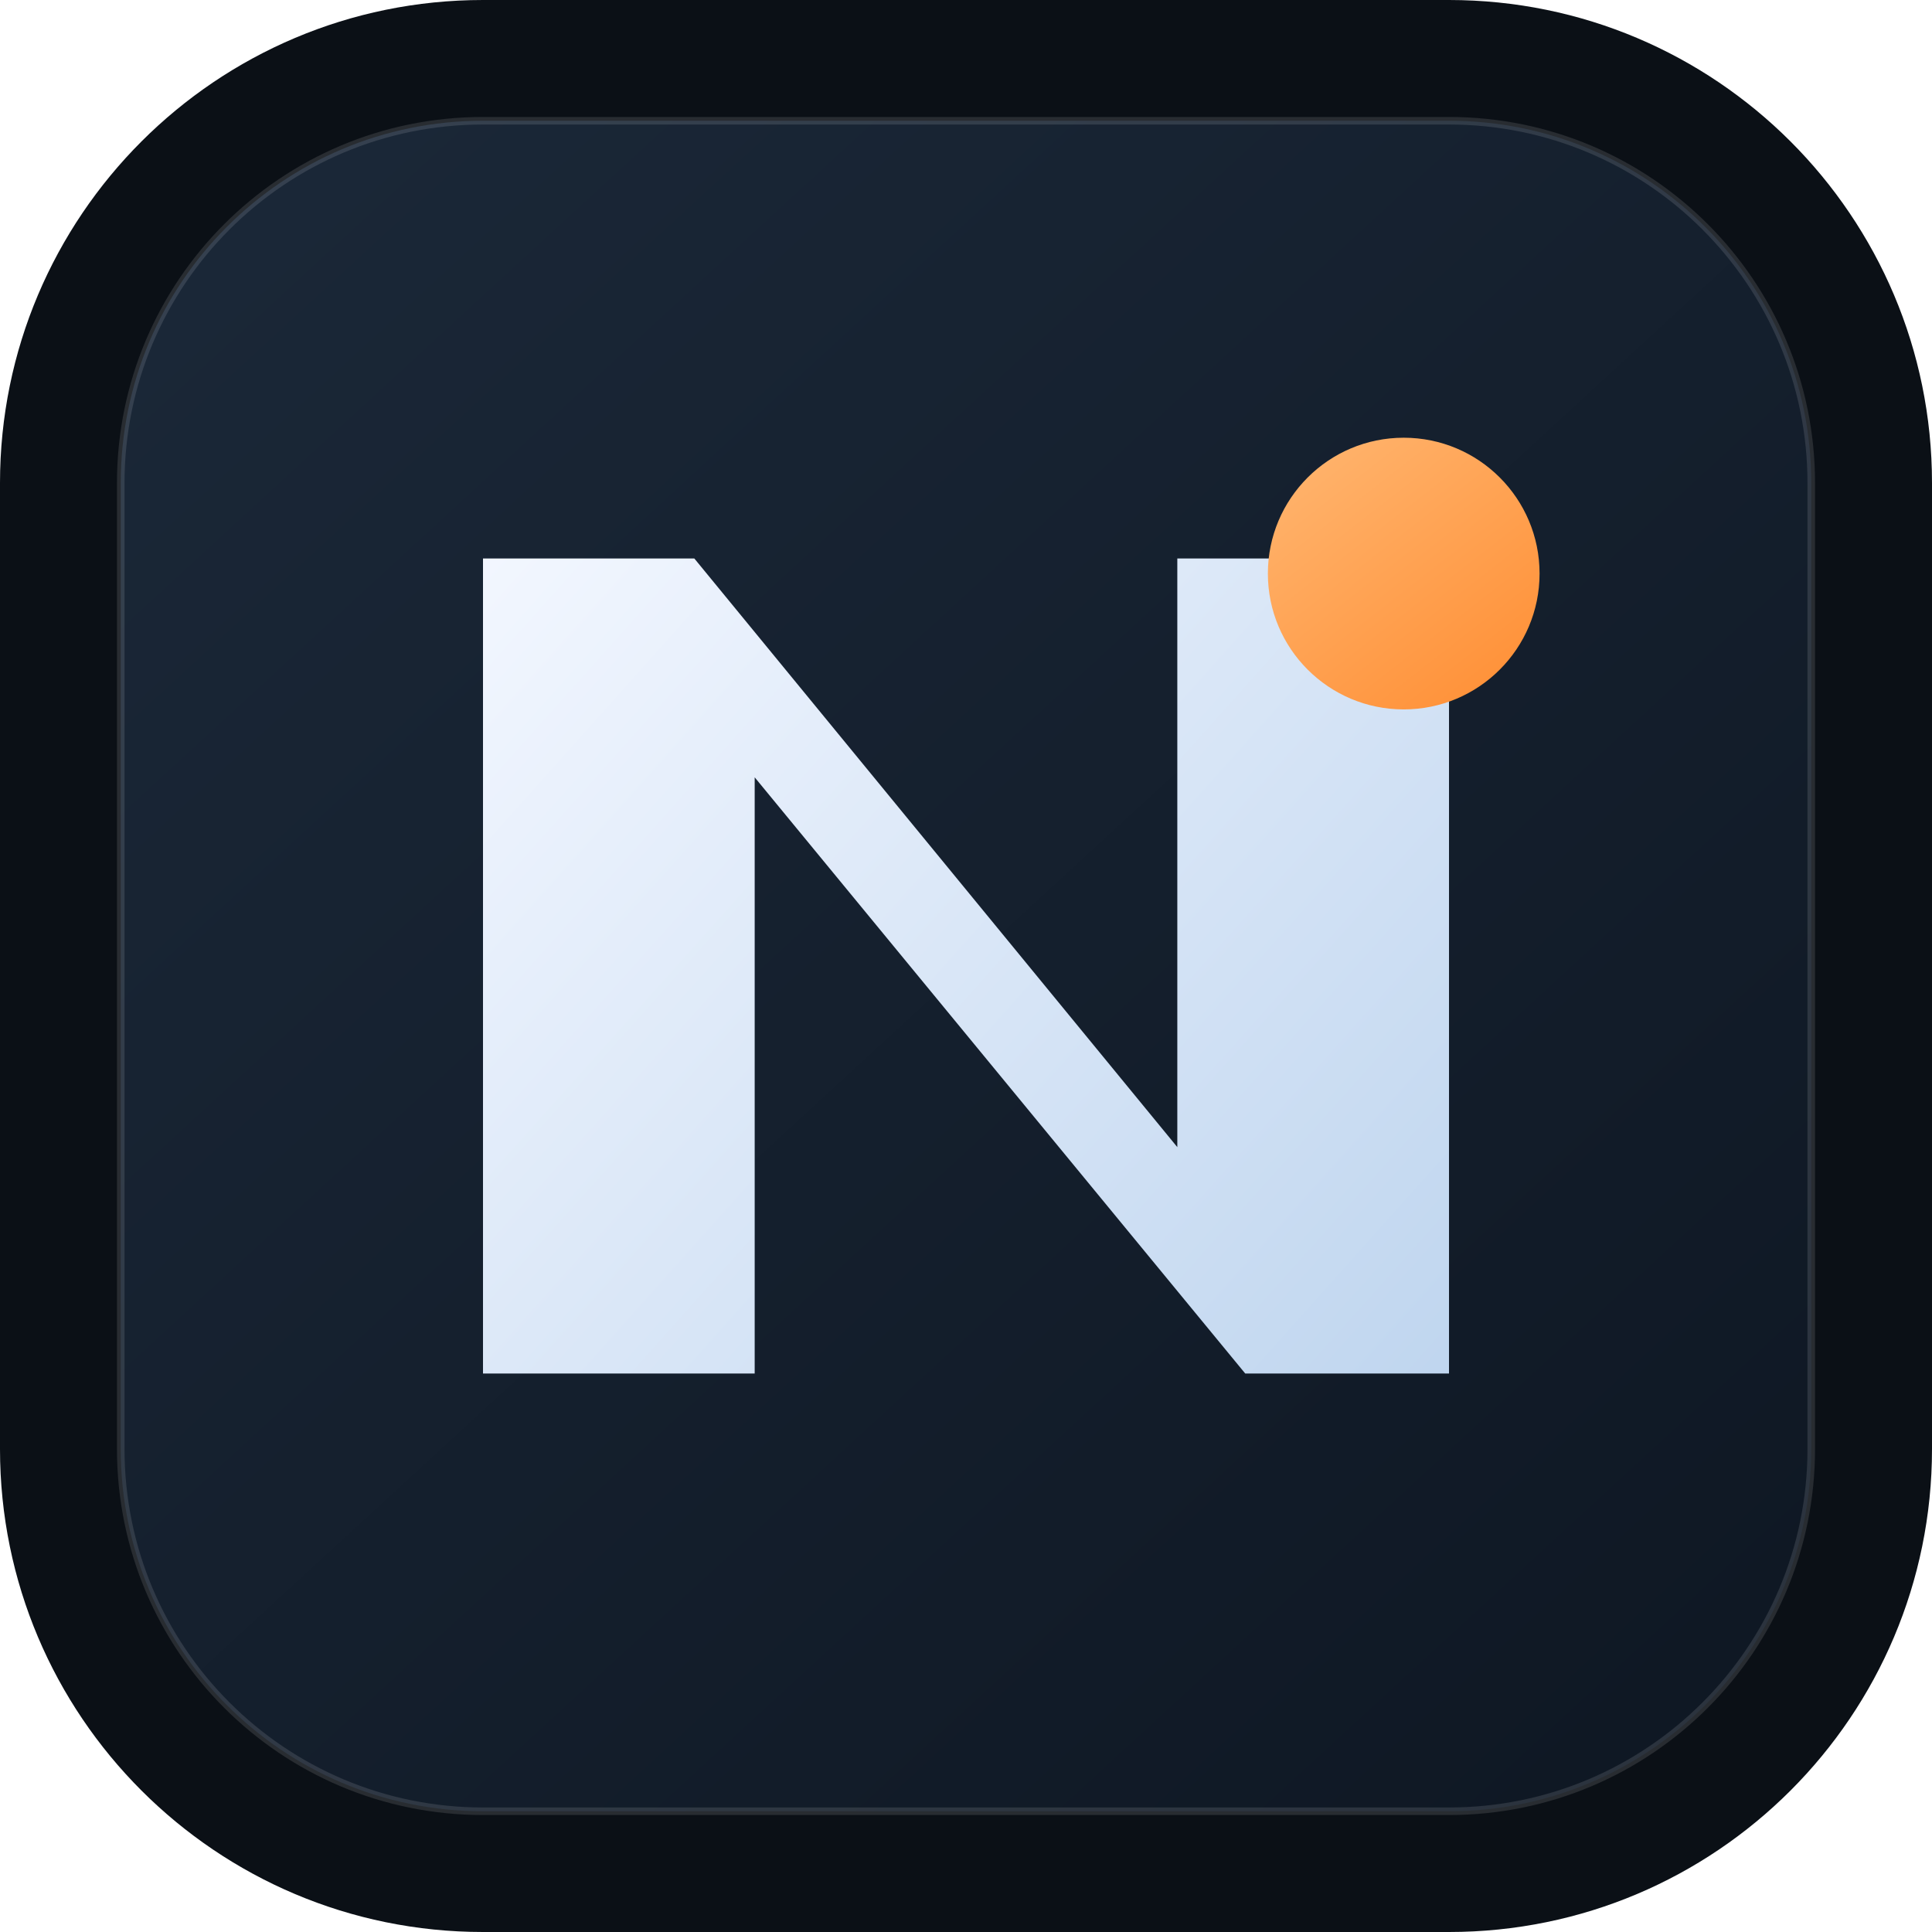
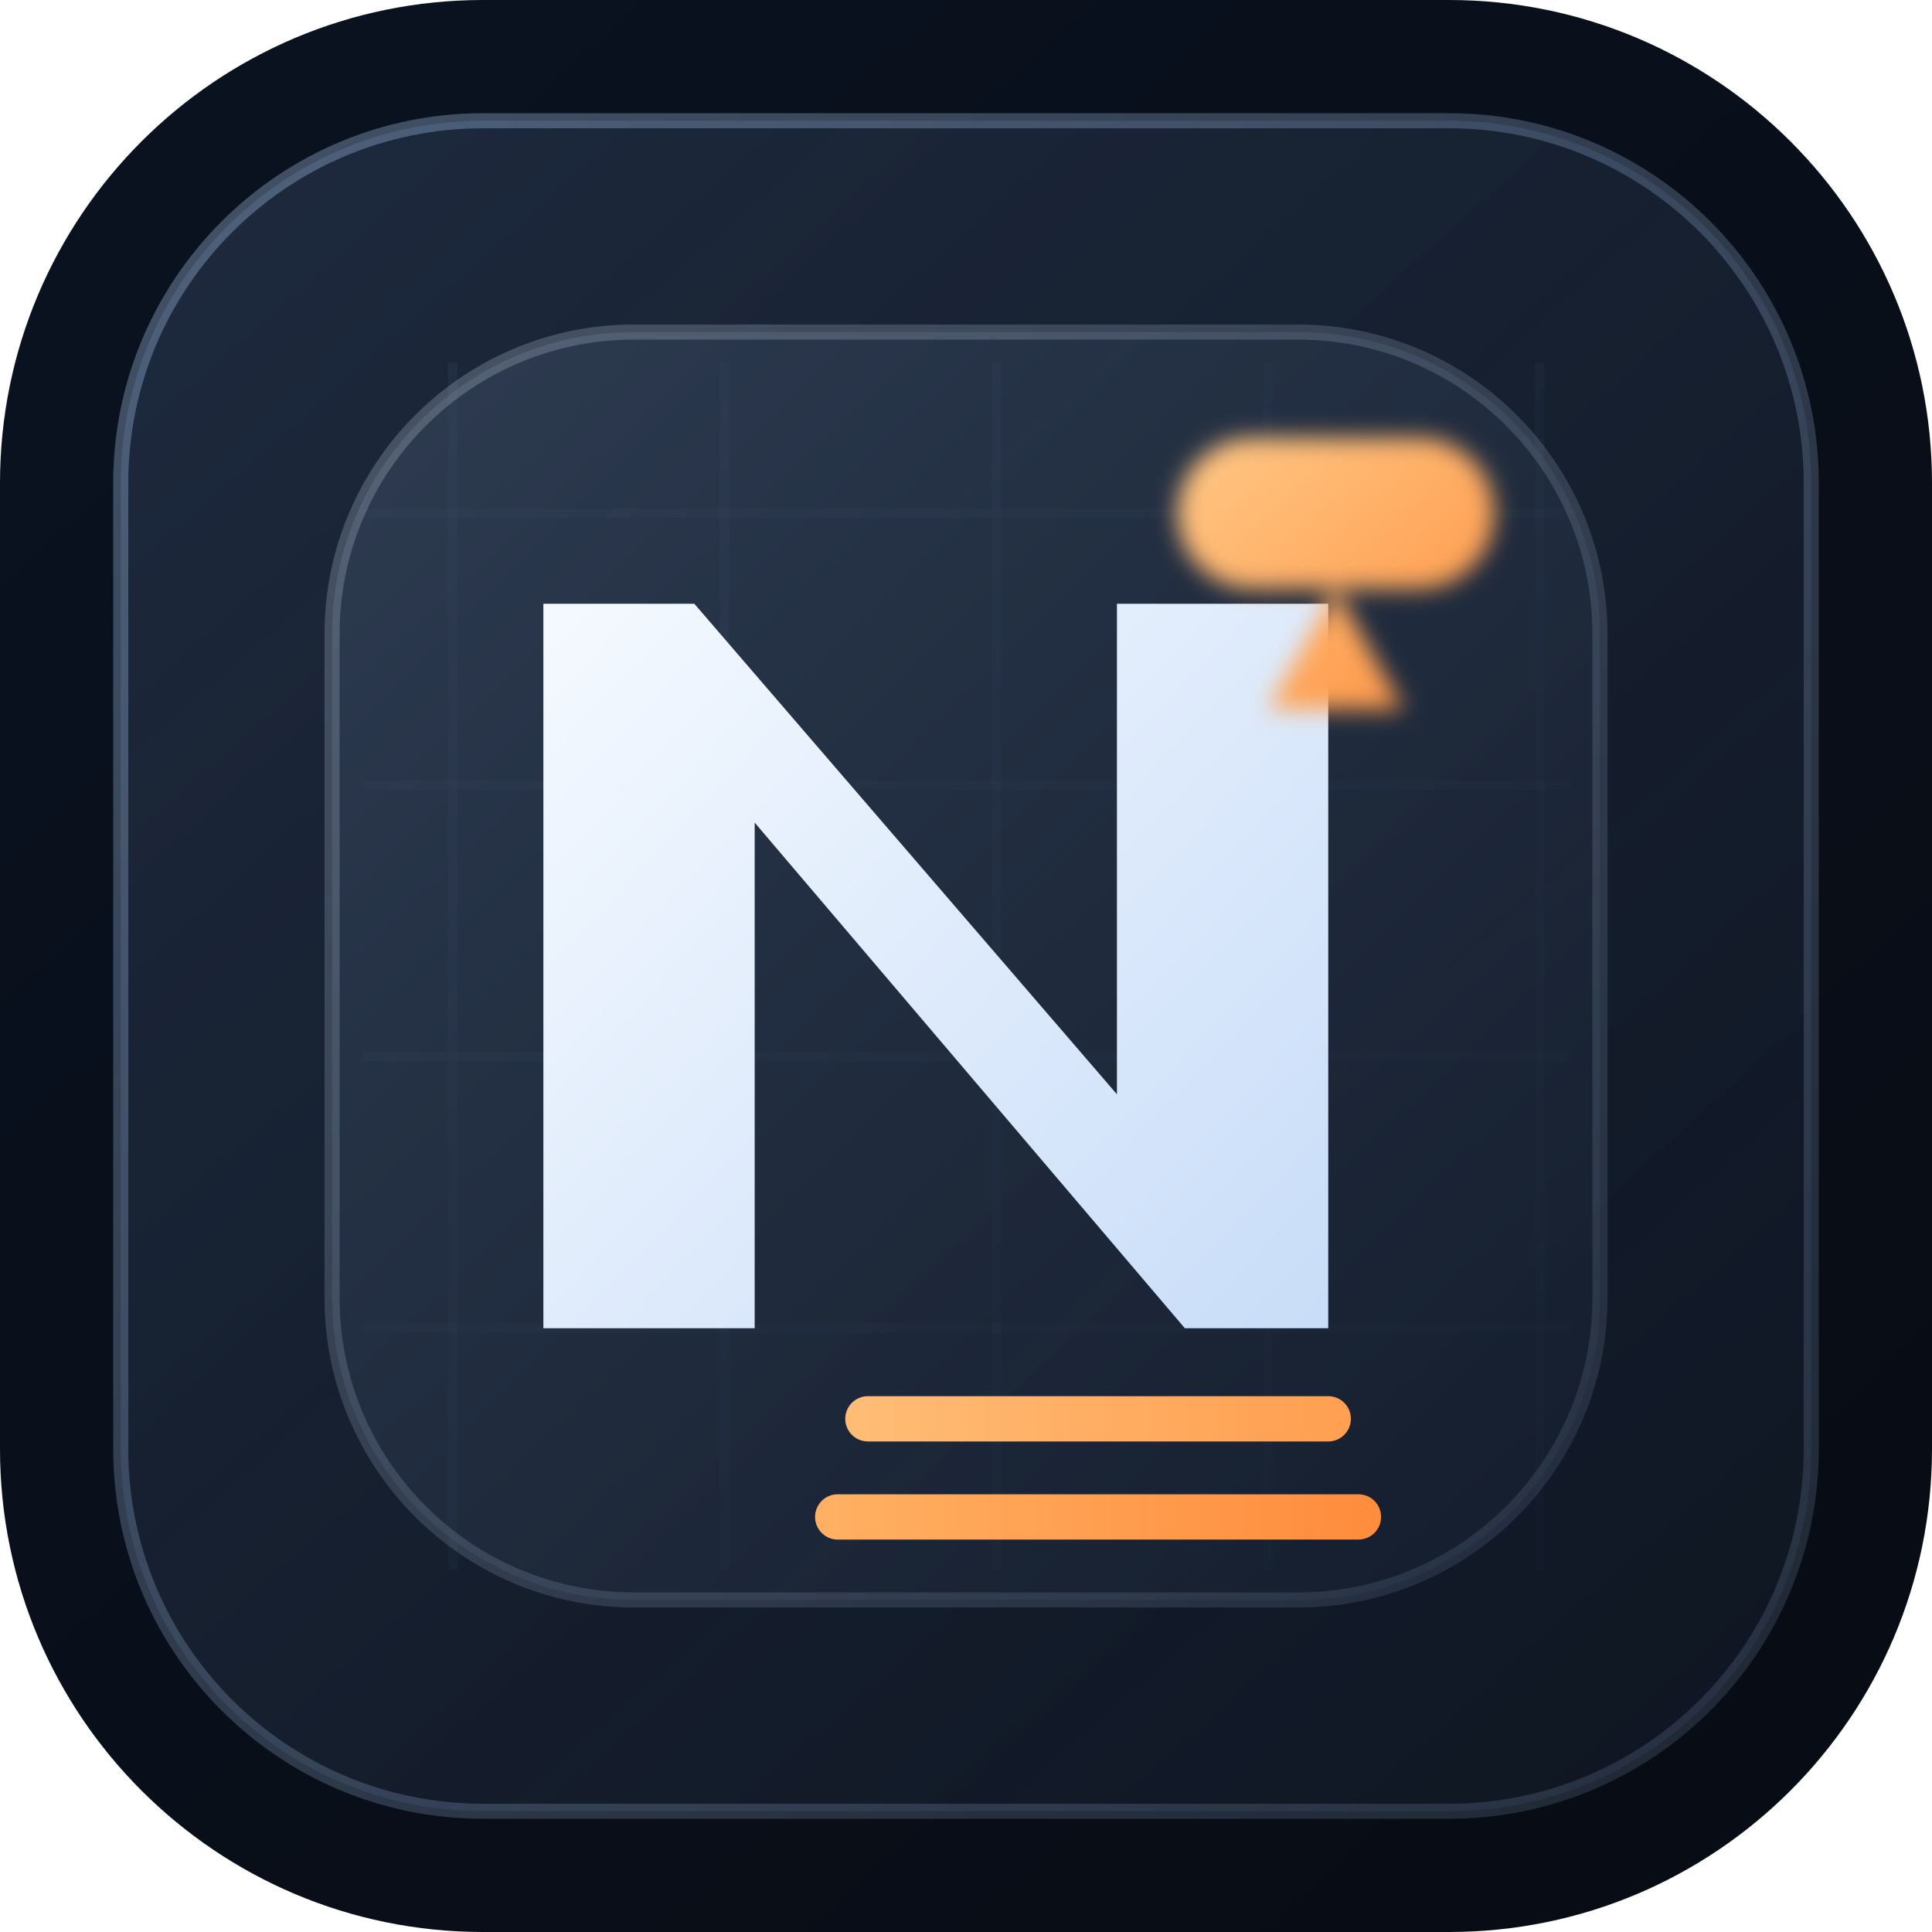
<svg xmlns="http://www.w3.org/2000/svg" width="256" height="256" viewBox="0 0 256 256" fill="none">
-   <rect width="256" height="256" rx="64" fill="#0B1016" />
-   <rect x="16" y="16" width="224" height="224" rx="48" fill="url(#surface)" stroke="rgba(255,255,255,0.12)" />
-   <path d="M64 182V74H92L156 152V74H192V182H165L100 103V182H64Z" fill="url(#letter)" />
-   <circle cx="186" cy="76" r="18" fill="url(#accent)" />
+   <rect width="256" height="256" rx="64" fill="url(#bg)" />
+   <rect x="16" y="16" width="224" height="224" rx="48" fill="url(#glass)" stroke="url(#glassStroke)" stroke-width="2" />
+   <g opacity="0.3">
+     <path d="M60 48V208" stroke="url(#grid)" stroke-width="1.25" />
+     <path d="M96 48V208" stroke="url(#grid)" stroke-width="1.25" />
+     <path d="M132 48V208" stroke="url(#grid)" stroke-width="1.25" />
+     <path d="M168 48V208" stroke="url(#grid)" stroke-width="1.25" />
+     <path d="M204 48V208" stroke="url(#grid)" stroke-width="1.25" />
+     <path d="M48 68H208" stroke="url(#grid)" stroke-width="1.25" />
+     <path d="M48 104H208" stroke="url(#grid)" stroke-width="1.25" />
+     <path d="M48 140H208" stroke="url(#grid)" stroke-width="1.25" />
+     <path d="M48 176H208" stroke="url(#grid)" stroke-width="1.25" />
+   </g>
+   <rect x="44" y="44" width="168" height="168" rx="40" fill="url(#panel)" stroke="url(#panelStroke)" stroke-width="2" />
+   <path d="M72 176V80H92L148 145V80H176V176H157L100 109V176H72Z" fill="url(#letter)" />
+   <g filter="url(#headGlow)">
+     <rect x="156" y="58" width="42" height="20" rx="10" fill="url(#head)" />
+     <path d="M177 78L186 94H168L177 78Z" fill="url(#head)" />
+   </g>
+   <path d="M115 188H176" stroke="url(#lineA)" stroke-width="6" stroke-linecap="round" />
+   <path d="M111 201H180" stroke="url(#lineB)" stroke-width="6" stroke-linecap="round" />
  <defs>
-     <linearGradient id="surface" x1="36" y1="28" x2="220" y2="228" gradientUnits="userSpaceOnUse">
-       <stop stop-color="#1A2737" />
-       <stop offset="1" stop-color="#0F1824" />
+     <linearGradient id="bg" x1="16" y1="8" x2="236" y2="248" gradientUnits="userSpaceOnUse">
+       <stop stop-color="#0A1220" />
+       <stop offset="1" stop-color="#080C14" />
    </linearGradient>
-     <linearGradient id="letter" x1="64" y1="70" x2="197" y2="189" gradientUnits="userSpaceOnUse">
-       <stop stop-color="#F3F7FF" />
-       <stop offset="1" stop-color="#BDD4EE" />
+     <linearGradient id="glass" x1="36" y1="22" x2="226" y2="236" gradientUnits="userSpaceOnUse">
+       <stop stop-color="#2B3A52" stop-opacity="0.58" />
+       <stop offset="1" stop-color="#1A2538" stop-opacity="0.4" />
    </linearGradient>
-     <linearGradient id="accent" x1="172" y1="58" x2="200" y2="94" gradientUnits="userSpaceOnUse">
-       <stop stop-color="#FFB56F" />
-       <stop offset="1" stop-color="#FF8F35" />
+     <linearGradient id="glassStroke" x1="20" y1="20" x2="228" y2="236" gradientUnits="userSpaceOnUse">
+       <stop stop-color="#B8D8FF" stop-opacity="0.32" />
+       <stop offset="1" stop-color="#8CA7CF" stop-opacity="0.18" />
    </linearGradient>
+     <linearGradient id="grid" x1="48" y1="48" x2="208" y2="208" gradientUnits="userSpaceOnUse">
+       <stop stop-color="#8DB5EA" stop-opacity="0.18" />
+       <stop offset="1" stop-color="#8DB5EA" stop-opacity="0.04" />
+     </linearGradient>
+     <linearGradient id="panel" x1="52" y1="52" x2="206" y2="210" gradientUnits="userSpaceOnUse">
+       <stop stop-color="#3D4D65" stop-opacity="0.52" />
+       <stop offset="1" stop-color="#1B273A" stop-opacity="0.38" />
+     </linearGradient>
+     <linearGradient id="panelStroke" x1="48" y1="44" x2="210" y2="214" gradientUnits="userSpaceOnUse">
+       <stop stop-color="#E4F0FF" stop-opacity="0.22" />
+       <stop offset="1" stop-color="#A7C3EC" stop-opacity="0.12" />
+     </linearGradient>
+     <linearGradient id="letter" x1="72" y1="76" x2="179" y2="178" gradientUnits="userSpaceOnUse">
+       <stop stop-color="#F6FAFF" />
+       <stop offset="1" stop-color="#C7DCF8" />
+     </linearGradient>
+     <linearGradient id="head" x1="161" y1="58" x2="194" y2="96" gradientUnits="userSpaceOnUse">
+       <stop stop-color="#FFC582" />
+       <stop offset="1" stop-color="#FF9343" />
+     </linearGradient>
+     <linearGradient id="lineA" x1="114" y1="188" x2="176" y2="188" gradientUnits="userSpaceOnUse">
+       <stop stop-color="#FFBC75" />
+       <stop offset="1" stop-color="#FFA052" />
+     </linearGradient>
+     <linearGradient id="lineB" x1="110" y1="201" x2="180" y2="201" gradientUnits="userSpaceOnUse">
+       <stop stop-color="#FFB062" />
+       <stop offset="1" stop-color="#FF8D3E" />
+     </linearGradient>
+     <filter id="headGlow" x="148" y="52" width="58" height="50" filterUnits="userSpaceOnUse" color-interpolation-filters="sRGB">
+       <feFlood flood-opacity="0" result="BackgroundImageFix" />
+       <feBlend mode="normal" in="SourceGraphic" in2="BackgroundImageFix" result="shape" />
+       <feGaussianBlur stdDeviation="1.5" result="effect1_foregroundBlur" />
+     </filter>
  </defs>
</svg>
